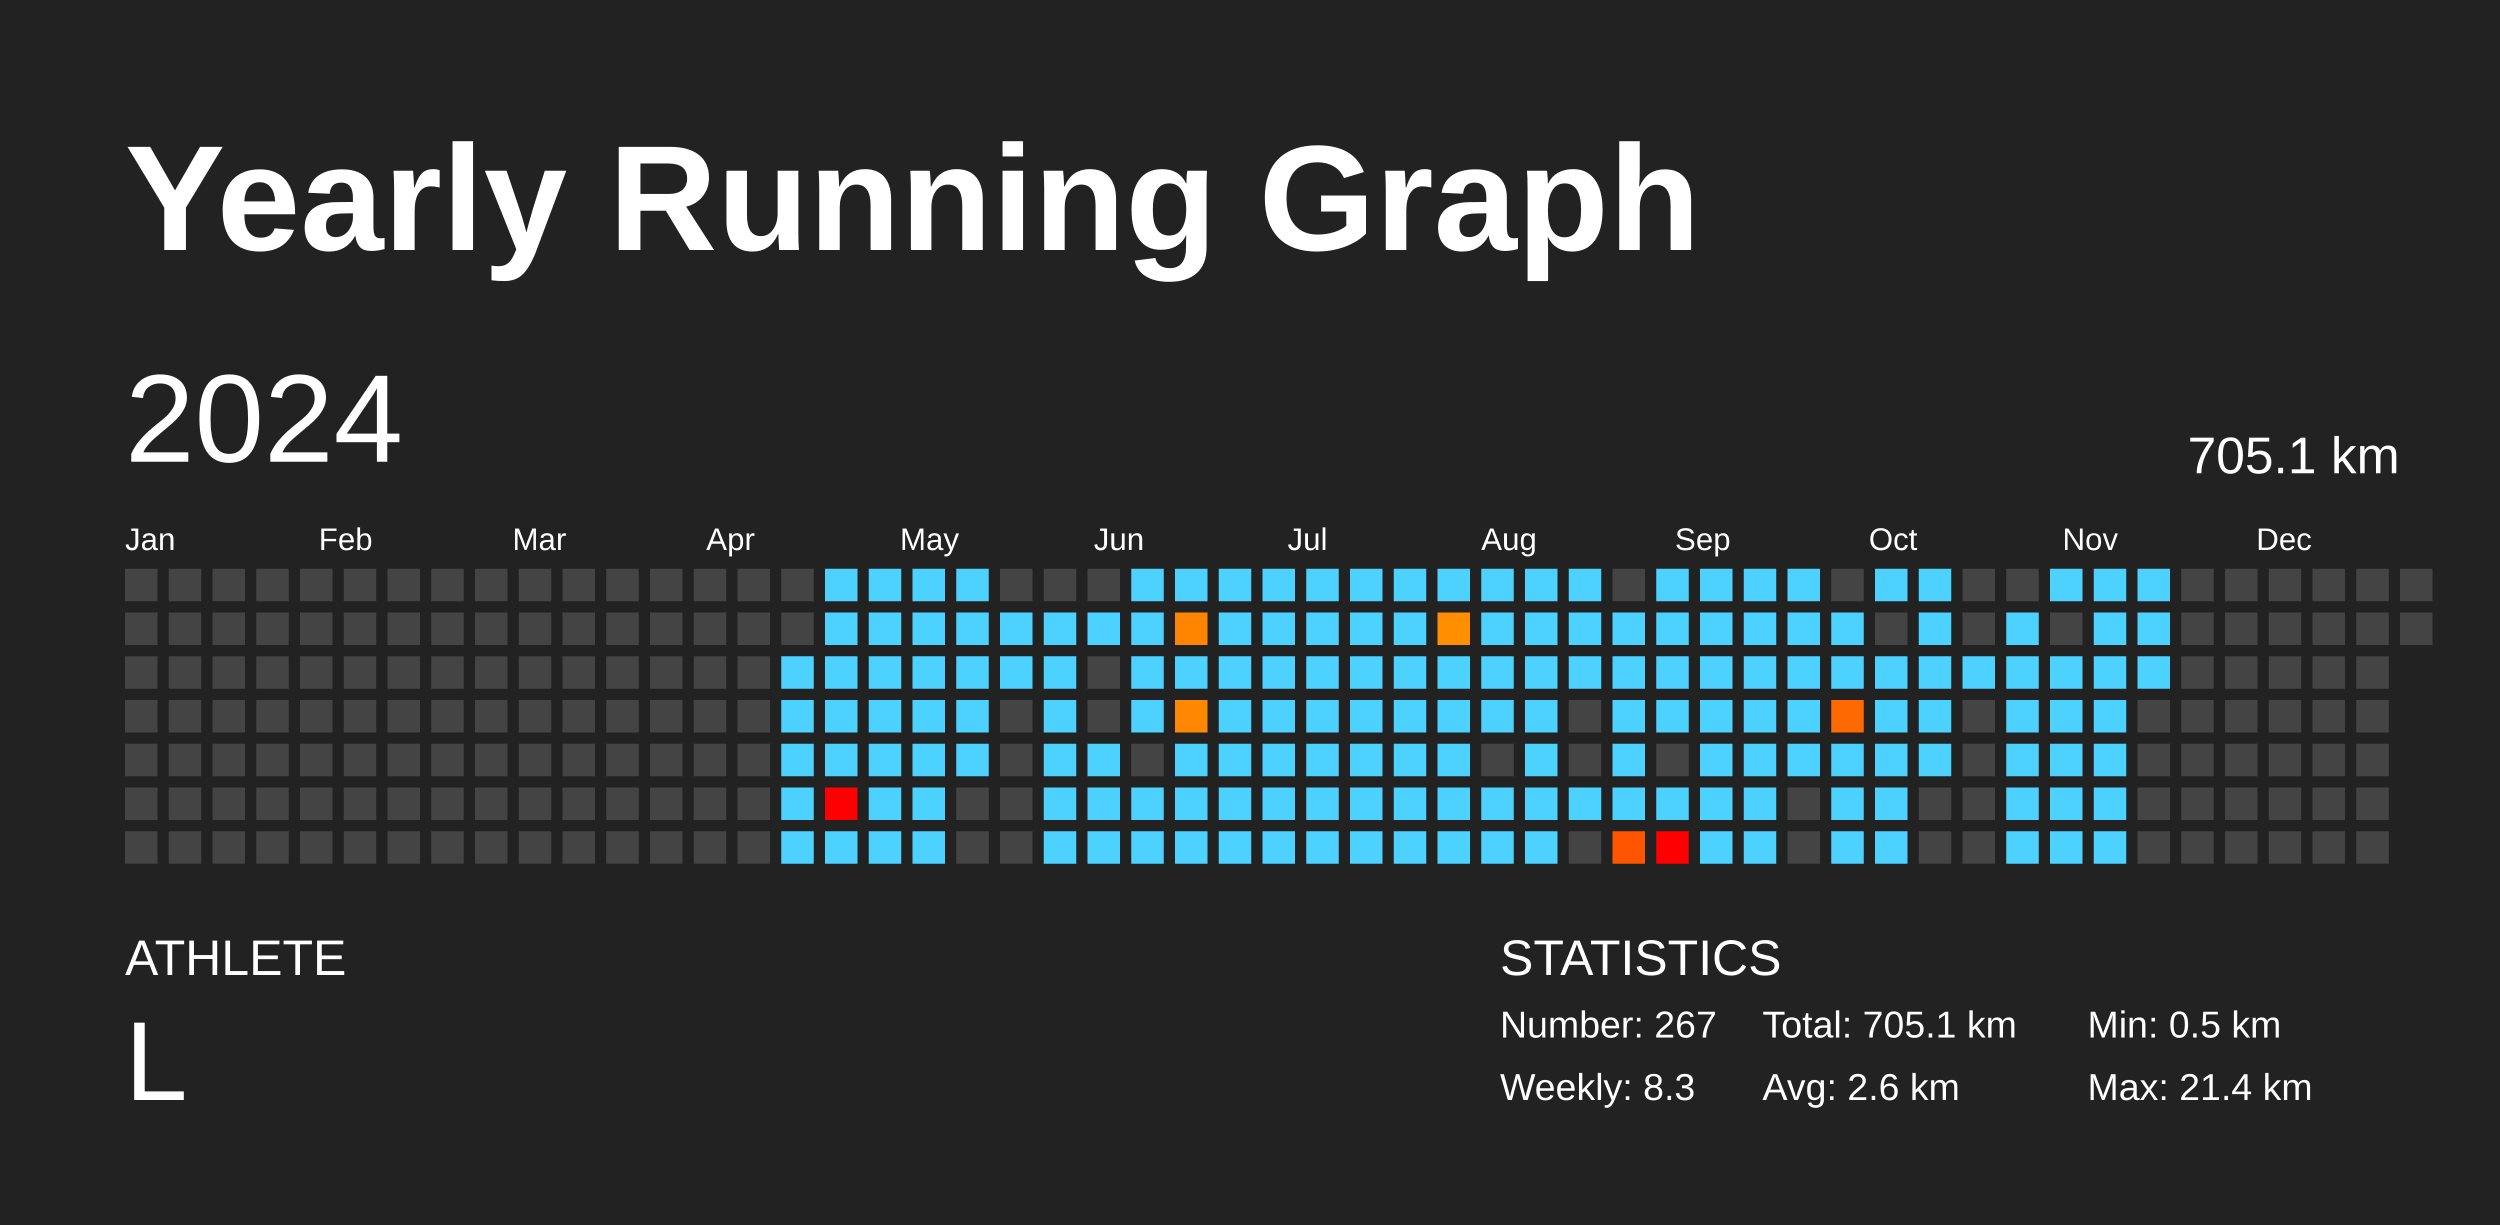
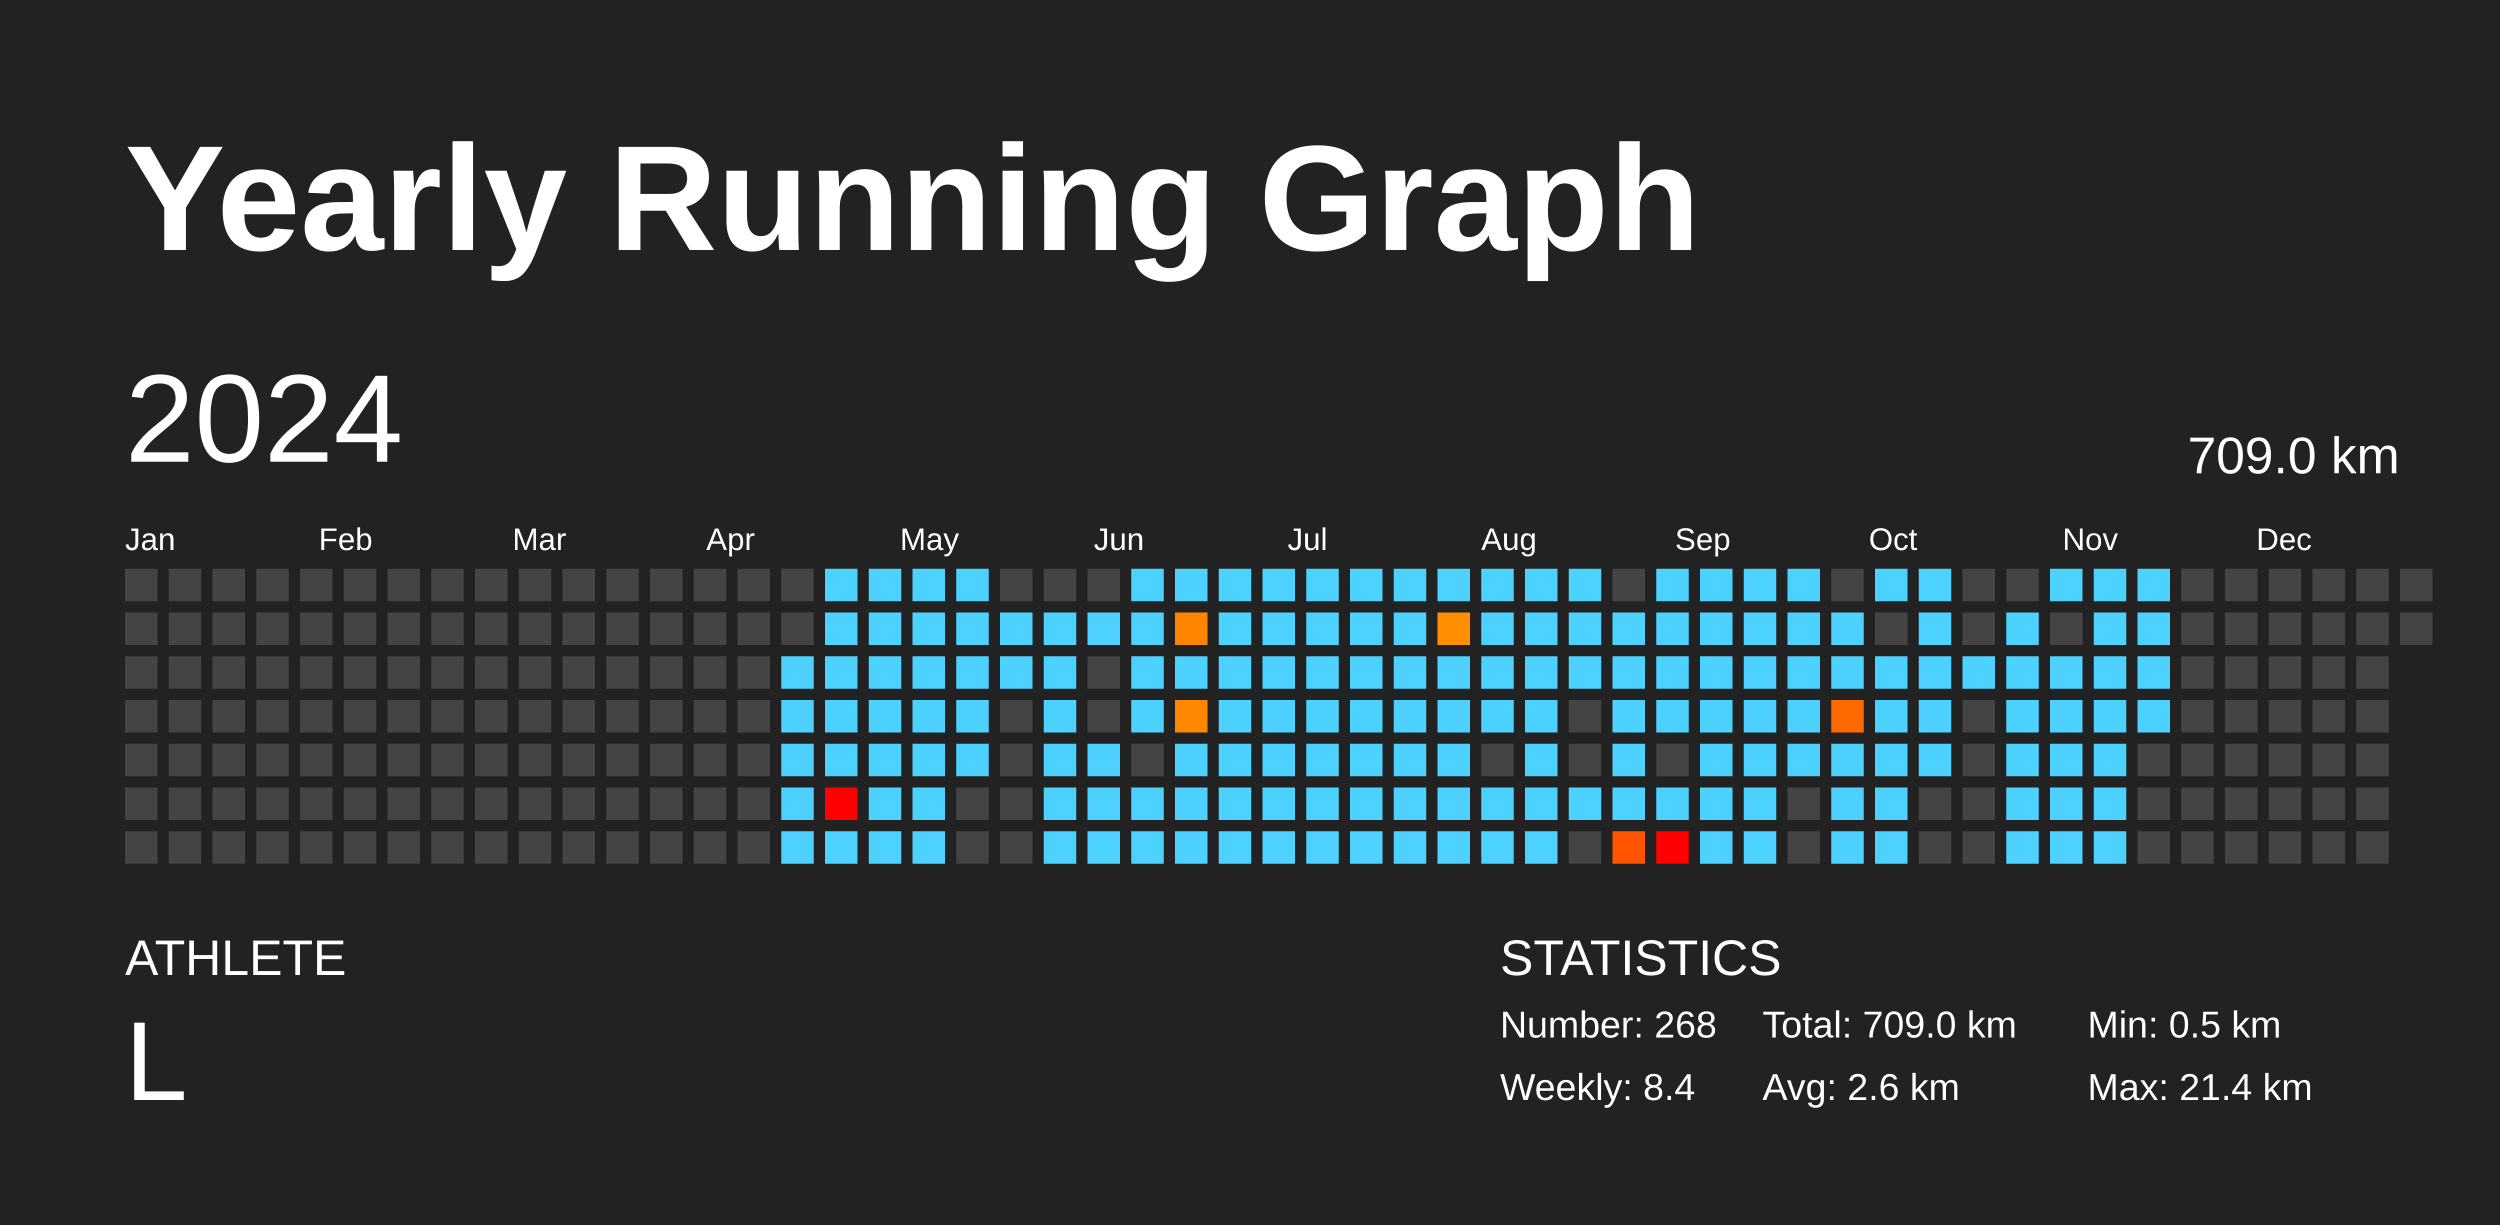
<svg xmlns="http://www.w3.org/2000/svg" baseProfile="full" height="98mm" version="1.1" viewBox="0,0,200,98" width="200mm">
  <defs />
  <rect fill="#222222" height="98" width="200" x="0" y="0" />
  <text fill="#FFFFFF" style="font-size:12px; font-family:Arial; font-weight:bold;" x="10" y="20">Yearly Running Graph</text>
  <text fill="#FFFFFF" style="font-size:4px; font-family:Arial" x="10" y="78">ATHLETE</text>
  <text fill="#FFFFFF" style="font-size:9px; font-family:Arial" x="10" y="88">L</text>
  <text fill="#FFFFFF" style="font-size:4px; font-family:Arial" x="120" y="78">STATISTICS</text>
-   <text fill="#FFFFFF" style="font-size:3px; font-family:Arial" x="120" y="83">Number: 267</text>
-   <text fill="#FFFFFF" style="font-size:3px; font-family:Arial" x="120" y="88">Weekly: 8.3</text>
-   <text fill="#FFFFFF" style="font-size:3px; font-family:Arial" x="141" y="83">Total: 705.1 km</text>
+   <text fill="#FFFFFF" style="font-size:3px; font-family:Arial" x="120" y="83">Number: 268</text>
+   <text fill="#FFFFFF" style="font-size:3px; font-family:Arial" x="120" y="88">Weekly: 8.4</text>
+   <text fill="#FFFFFF" style="font-size:3px; font-family:Arial" x="141" y="83">Total: 709.0 km</text>
  <text fill="#FFFFFF" style="font-size:3px; font-family:Arial" x="141" y="88">Avg: 2.6 km</text>
  <text fill="#FFFFFF" style="font-size:3px; font-family:Arial" x="167" y="83">Min: 0.5 km</text>
  <text fill="#FFFFFF" style="font-size:3px; font-family:Arial" x="167" y="88">Max: 21.4 km</text>
  <text dominant-baseline="hanging" fill="#FFFFFF" style="font-size:10.0px; font-family:Arial;" x="10" y="30">2024</text>
-   <text dominant-baseline="hanging" fill="#FFFFFF" style="font-size:4.125px; font-family:Arial;" x="175" y="35">705.1 km</text>
+   <text dominant-baseline="hanging" fill="#FFFFFF" style="font-size:4.125px; font-family:Arial;" x="175" y="35">709.0 km</text>
  <text fill="#FFFFFF" style="font-size:2.5px; font-family:Arial" x="10.0" y="44">Jan</text>
  <text fill="#FFFFFF" style="font-size:2.5px; font-family:Arial" x="25.5" y="44">Feb</text>
  <text fill="#FFFFFF" style="font-size:2.5px; font-family:Arial" x="41.0" y="44">Mar</text>
  <text fill="#FFFFFF" style="font-size:2.5px; font-family:Arial" x="56.5" y="44">Apr</text>
  <text fill="#FFFFFF" style="font-size:2.5px; font-family:Arial" x="72.0" y="44">May</text>
  <text fill="#FFFFFF" style="font-size:2.5px; font-family:Arial" x="87.5" y="44">Jun</text>
  <text fill="#FFFFFF" style="font-size:2.5px; font-family:Arial" x="103.0" y="44">Jul</text>
  <text fill="#FFFFFF" style="font-size:2.5px; font-family:Arial" x="118.5" y="44">Aug</text>
  <text fill="#FFFFFF" style="font-size:2.5px; font-family:Arial" x="134.0" y="44">Sep</text>
  <text fill="#FFFFFF" style="font-size:2.5px; font-family:Arial" x="149.5" y="44">Oct</text>
  <text fill="#FFFFFF" style="font-size:2.5px; font-family:Arial" x="165.0" y="44">Nov</text>
  <text fill="#FFFFFF" style="font-size:2.5px; font-family:Arial" x="180.5" y="44">Dec</text>
  <rect fill="#444444" height="2.6" width="2.6" x="10.0" y="45.5" />
  <rect fill="#444444" height="2.6" width="2.6" x="10.0" y="49.0" />
  <rect fill="#444444" height="2.6" width="2.6" x="10.0" y="52.5" />
  <rect fill="#444444" height="2.6" width="2.6" x="10.0" y="56.0" />
  <rect fill="#444444" height="2.6" width="2.6" x="10.0" y="59.5" />
  <rect fill="#444444" height="2.6" width="2.6" x="10.0" y="63.0" />
  <rect fill="#444444" height="2.6" width="2.6" x="10.0" y="66.5" />
  <rect fill="#444444" height="2.6" width="2.6" x="13.5" y="45.5" />
  <rect fill="#444444" height="2.6" width="2.6" x="13.5" y="49.0" />
  <rect fill="#444444" height="2.6" width="2.6" x="13.5" y="52.5" />
  <rect fill="#444444" height="2.6" width="2.6" x="13.5" y="56.0" />
  <rect fill="#444444" height="2.6" width="2.6" x="13.5" y="59.5" />
  <rect fill="#444444" height="2.6" width="2.6" x="13.5" y="63.0" />
  <rect fill="#444444" height="2.6" width="2.6" x="13.5" y="66.5" />
  <rect fill="#444444" height="2.6" width="2.6" x="17.0" y="45.5" />
  <rect fill="#444444" height="2.6" width="2.6" x="17.0" y="49.0" />
  <rect fill="#444444" height="2.6" width="2.6" x="17.0" y="52.5" />
  <rect fill="#444444" height="2.6" width="2.6" x="17.0" y="56.0" />
  <rect fill="#444444" height="2.6" width="2.6" x="17.0" y="59.5" />
  <rect fill="#444444" height="2.6" width="2.6" x="17.0" y="63.0" />
  <rect fill="#444444" height="2.6" width="2.6" x="17.0" y="66.5" />
  <rect fill="#444444" height="2.6" width="2.6" x="20.5" y="45.5" />
  <rect fill="#444444" height="2.6" width="2.6" x="20.5" y="49.0" />
  <rect fill="#444444" height="2.6" width="2.6" x="20.5" y="52.5" />
  <rect fill="#444444" height="2.6" width="2.6" x="20.5" y="56.0" />
  <rect fill="#444444" height="2.6" width="2.6" x="20.5" y="59.5" />
  <rect fill="#444444" height="2.6" width="2.6" x="20.5" y="63.0" />
  <rect fill="#444444" height="2.6" width="2.6" x="20.5" y="66.5" />
  <rect fill="#444444" height="2.6" width="2.6" x="24.0" y="45.5" />
  <rect fill="#444444" height="2.6" width="2.6" x="24.0" y="49.0" />
  <rect fill="#444444" height="2.6" width="2.6" x="24.0" y="52.5" />
  <rect fill="#444444" height="2.6" width="2.6" x="24.0" y="56.0" />
  <rect fill="#444444" height="2.6" width="2.6" x="24.0" y="59.5" />
  <rect fill="#444444" height="2.6" width="2.6" x="24.0" y="63.0" />
  <rect fill="#444444" height="2.6" width="2.6" x="24.0" y="66.5" />
  <rect fill="#444444" height="2.6" width="2.6" x="27.5" y="45.5" />
  <rect fill="#444444" height="2.6" width="2.6" x="27.5" y="49.0" />
  <rect fill="#444444" height="2.6" width="2.6" x="27.5" y="52.5" />
  <rect fill="#444444" height="2.6" width="2.6" x="27.5" y="56.0" />
  <rect fill="#444444" height="2.6" width="2.6" x="27.5" y="59.5" />
  <rect fill="#444444" height="2.6" width="2.6" x="27.5" y="63.0" />
  <rect fill="#444444" height="2.6" width="2.6" x="27.5" y="66.5" />
  <rect fill="#444444" height="2.6" width="2.6" x="31.0" y="45.5" />
  <rect fill="#444444" height="2.6" width="2.6" x="31.0" y="49.0" />
  <rect fill="#444444" height="2.6" width="2.6" x="31.0" y="52.5" />
  <rect fill="#444444" height="2.6" width="2.6" x="31.0" y="56.0" />
  <rect fill="#444444" height="2.6" width="2.6" x="31.0" y="59.5" />
  <rect fill="#444444" height="2.6" width="2.6" x="31.0" y="63.0" />
  <rect fill="#444444" height="2.6" width="2.6" x="31.0" y="66.5" />
  <rect fill="#444444" height="2.6" width="2.6" x="34.5" y="45.5" />
  <rect fill="#444444" height="2.6" width="2.6" x="34.5" y="49.0" />
  <rect fill="#444444" height="2.6" width="2.6" x="34.5" y="52.5" />
  <rect fill="#444444" height="2.6" width="2.6" x="34.5" y="56.0" />
  <rect fill="#444444" height="2.6" width="2.6" x="34.5" y="59.5" />
  <rect fill="#444444" height="2.6" width="2.6" x="34.5" y="63.0" />
  <rect fill="#444444" height="2.6" width="2.6" x="34.5" y="66.5" />
  <rect fill="#444444" height="2.6" width="2.6" x="38.0" y="45.5" />
  <rect fill="#444444" height="2.6" width="2.6" x="38.0" y="49.0" />
  <rect fill="#444444" height="2.6" width="2.6" x="38.0" y="52.5" />
  <rect fill="#444444" height="2.6" width="2.6" x="38.0" y="56.0" />
  <rect fill="#444444" height="2.6" width="2.6" x="38.0" y="59.5" />
  <rect fill="#444444" height="2.6" width="2.6" x="38.0" y="63.0" />
  <rect fill="#444444" height="2.6" width="2.6" x="38.0" y="66.5" />
  <rect fill="#444444" height="2.6" width="2.6" x="41.5" y="45.5" />
  <rect fill="#444444" height="2.6" width="2.6" x="41.5" y="49.0" />
  <rect fill="#444444" height="2.6" width="2.6" x="41.5" y="52.5" />
  <rect fill="#444444" height="2.6" width="2.6" x="41.5" y="56.0" />
  <rect fill="#444444" height="2.6" width="2.6" x="41.5" y="59.5" />
  <rect fill="#444444" height="2.6" width="2.6" x="41.5" y="63.0" />
  <rect fill="#444444" height="2.6" width="2.6" x="41.5" y="66.5" />
  <rect fill="#444444" height="2.6" width="2.6" x="45.0" y="45.5" />
  <rect fill="#444444" height="2.6" width="2.6" x="45.0" y="49.0" />
  <rect fill="#444444" height="2.6" width="2.6" x="45.0" y="52.5" />
  <rect fill="#444444" height="2.6" width="2.6" x="45.0" y="56.0" />
  <rect fill="#444444" height="2.6" width="2.6" x="45.0" y="59.5" />
  <rect fill="#444444" height="2.6" width="2.6" x="45.0" y="63.0" />
  <rect fill="#444444" height="2.6" width="2.6" x="45.0" y="66.5" />
  <rect fill="#444444" height="2.6" width="2.6" x="48.5" y="45.5" />
  <rect fill="#444444" height="2.6" width="2.6" x="48.5" y="49.0" />
  <rect fill="#444444" height="2.6" width="2.6" x="48.5" y="52.5" />
  <rect fill="#444444" height="2.6" width="2.6" x="48.5" y="56.0" />
  <rect fill="#444444" height="2.6" width="2.6" x="48.5" y="59.5" />
  <rect fill="#444444" height="2.6" width="2.6" x="48.5" y="63.0" />
  <rect fill="#444444" height="2.6" width="2.6" x="48.5" y="66.5" />
  <rect fill="#444444" height="2.6" width="2.6" x="52.0" y="45.5" />
  <rect fill="#444444" height="2.6" width="2.6" x="52.0" y="49.0" />
  <rect fill="#444444" height="2.6" width="2.6" x="52.0" y="52.5" />
  <rect fill="#444444" height="2.6" width="2.6" x="52.0" y="56.0" />
  <rect fill="#444444" height="2.6" width="2.6" x="52.0" y="59.5" />
  <rect fill="#444444" height="2.6" width="2.6" x="52.0" y="63.0" />
  <rect fill="#444444" height="2.6" width="2.6" x="52.0" y="66.5" />
  <rect fill="#444444" height="2.6" width="2.6" x="55.5" y="45.5" />
  <rect fill="#444444" height="2.6" width="2.6" x="55.5" y="49.0" />
  <rect fill="#444444" height="2.6" width="2.6" x="55.5" y="52.5" />
  <rect fill="#444444" height="2.6" width="2.6" x="55.5" y="56.0" />
  <rect fill="#444444" height="2.6" width="2.6" x="55.5" y="59.5" />
  <rect fill="#444444" height="2.6" width="2.6" x="55.5" y="63.0" />
  <rect fill="#444444" height="2.6" width="2.6" x="55.5" y="66.5" />
  <rect fill="#444444" height="2.6" width="2.6" x="59.0" y="45.5" />
  <rect fill="#444444" height="2.6" width="2.6" x="59.0" y="49.0" />
  <rect fill="#444444" height="2.6" width="2.6" x="59.0" y="52.5" />
  <rect fill="#444444" height="2.6" width="2.6" x="59.0" y="56.0" />
  <rect fill="#444444" height="2.6" width="2.6" x="59.0" y="59.5" />
  <rect fill="#444444" height="2.6" width="2.6" x="59.0" y="63.0" />
  <rect fill="#444444" height="2.6" width="2.6" x="59.0" y="66.5" />
  <rect fill="#444444" height="2.6" width="2.6" x="62.5" y="45.5" />
  <rect fill="#444444" height="2.6" width="2.6" x="62.5" y="49.0" />
  <rect fill="#4dd2ff" height="2.6" width="2.6" x="62.5" y="52.5" />
  <rect fill="#4dd2ff" height="2.6" width="2.6" x="62.5" y="56.0" />
  <rect fill="#4dd2ff" height="2.6" width="2.6" x="62.5" y="59.5" />
  <rect fill="#4dd2ff" height="2.6" width="2.6" x="62.5" y="63.0" />
  <rect fill="#4dd2ff" height="2.6" width="2.6" x="62.5" y="66.5" />
  <rect fill="#4dd2ff" height="2.6" width="2.6" x="66.0" y="45.5" />
  <rect fill="#4dd2ff" height="2.6" width="2.6" x="66.0" y="49.0" />
  <rect fill="#4dd2ff" height="2.6" width="2.6" x="66.0" y="52.5" />
  <rect fill="#4dd2ff" height="2.6" width="2.6" x="66.0" y="56.0" />
  <rect fill="#4dd2ff" height="2.6" width="2.6" x="66.0" y="59.5" />
  <rect fill="red" height="2.6" width="2.6" x="66.0" y="63.0" />
  <rect fill="#4dd2ff" height="2.6" width="2.6" x="66.0" y="66.5" />
  <rect fill="#4dd2ff" height="2.6" width="2.6" x="69.5" y="45.5" />
  <rect fill="#4dd2ff" height="2.6" width="2.6" x="69.5" y="49.0" />
  <rect fill="#4dd2ff" height="2.6" width="2.6" x="69.5" y="52.5" />
  <rect fill="#4dd2ff" height="2.6" width="2.6" x="69.5" y="56.0" />
  <rect fill="#4dd2ff" height="2.6" width="2.6" x="69.5" y="59.5" />
  <rect fill="#4dd2ff" height="2.6" width="2.6" x="69.5" y="63.0" />
  <rect fill="#4dd2ff" height="2.6" width="2.6" x="69.5" y="66.5" />
  <rect fill="#4dd2ff" height="2.6" width="2.6" x="73.0" y="45.5" />
  <rect fill="#4dd2ff" height="2.6" width="2.6" x="73.0" y="49.0" />
  <rect fill="#4dd2ff" height="2.6" width="2.6" x="73.0" y="52.5" />
  <rect fill="#4dd2ff" height="2.6" width="2.6" x="73.0" y="56.0" />
  <rect fill="#4dd2ff" height="2.6" width="2.6" x="73.0" y="59.5" />
  <rect fill="#4dd2ff" height="2.6" width="2.6" x="73.0" y="63.0" />
  <rect fill="#4dd2ff" height="2.6" width="2.6" x="73.0" y="66.5" />
  <rect fill="#4dd2ff" height="2.6" width="2.6" x="76.5" y="45.5" />
  <rect fill="#4dd2ff" height="2.6" width="2.6" x="76.5" y="49.0" />
  <rect fill="#4dd2ff" height="2.6" width="2.6" x="76.5" y="52.5" />
  <rect fill="#4dd2ff" height="2.6" width="2.6" x="76.5" y="56.0" />
  <rect fill="#4dd2ff" height="2.6" width="2.6" x="76.5" y="59.5" />
  <rect fill="#444444" height="2.6" width="2.6" x="76.5" y="63.0" />
  <rect fill="#444444" height="2.6" width="2.6" x="76.5" y="66.5" />
  <rect fill="#444444" height="2.6" width="2.6" x="80.0" y="45.5" />
  <rect fill="#4dd2ff" height="2.6" width="2.6" x="80.0" y="49.0" />
  <rect fill="#4dd2ff" height="2.6" width="2.6" x="80.0" y="52.5" />
  <rect fill="#444444" height="2.6" width="2.6" x="80.0" y="56.0" />
  <rect fill="#444444" height="2.6" width="2.6" x="80.0" y="59.5" />
  <rect fill="#444444" height="2.6" width="2.6" x="80.0" y="63.0" />
  <rect fill="#444444" height="2.6" width="2.6" x="80.0" y="66.5" />
  <rect fill="#444444" height="2.6" width="2.6" x="83.5" y="45.5" />
  <rect fill="#4dd2ff" height="2.6" width="2.6" x="83.5" y="49.0" />
  <rect fill="#4dd2ff" height="2.6" width="2.6" x="83.5" y="52.5" />
  <rect fill="#4dd2ff" height="2.6" width="2.6" x="83.5" y="56.0" />
  <rect fill="#4dd2ff" height="2.6" width="2.6" x="83.5" y="59.5" />
  <rect fill="#4dd2ff" height="2.6" width="2.6" x="83.5" y="63.0" />
  <rect fill="#4dd2ff" height="2.6" width="2.6" x="83.5" y="66.5" />
  <rect fill="#444444" height="2.6" width="2.6" x="87.0" y="45.5" />
  <rect fill="#4dd2ff" height="2.6" width="2.6" x="87.0" y="49.0" />
  <rect fill="#444444" height="2.6" width="2.6" x="87.0" y="52.5" />
  <rect fill="#444444" height="2.6" width="2.6" x="87.0" y="56.0" />
  <rect fill="#4dd2ff" height="2.6" width="2.6" x="87.0" y="59.5" />
  <rect fill="#4dd2ff" height="2.6" width="2.6" x="87.0" y="63.0" />
  <rect fill="#4dd2ff" height="2.6" width="2.6" x="87.0" y="66.5" />
  <rect fill="#4dd2ff" height="2.6" width="2.6" x="90.5" y="45.5" />
  <rect fill="#4dd2ff" height="2.6" width="2.6" x="90.5" y="49.0" />
  <rect fill="#4dd2ff" height="2.6" width="2.6" x="90.5" y="52.5" />
  <rect fill="#4dd2ff" height="2.6" width="2.6" x="90.5" y="56.0" />
  <rect fill="#444444" height="2.6" width="2.6" x="90.5" y="59.5" />
  <rect fill="#4dd2ff" height="2.6" width="2.6" x="90.5" y="63.0" />
  <rect fill="#4dd2ff" height="2.6" width="2.6" x="90.5" y="66.5" />
  <rect fill="#4dd2ff" height="2.6" width="2.6" x="94.0" y="45.5" />
  <rect fill="#ff8500" height="2.6" width="2.6" x="94.0" y="49.0" />
  <rect fill="#4dd2ff" height="2.6" width="2.6" x="94.0" y="52.5" />
  <rect fill="#ff8800" height="2.6" width="2.6" x="94.0" y="56.0" />
  <rect fill="#4dd2ff" height="2.6" width="2.6" x="94.0" y="59.5" />
  <rect fill="#4dd2ff" height="2.6" width="2.6" x="94.0" y="63.0" />
  <rect fill="#4dd2ff" height="2.6" width="2.6" x="94.0" y="66.5" />
  <rect fill="#4dd2ff" height="2.6" width="2.6" x="97.5" y="45.5" />
  <rect fill="#4dd2ff" height="2.6" width="2.6" x="97.5" y="49.0" />
  <rect fill="#4dd2ff" height="2.6" width="2.6" x="97.5" y="52.5" />
  <rect fill="#4dd2ff" height="2.6" width="2.6" x="97.5" y="56.0" />
  <rect fill="#4dd2ff" height="2.6" width="2.6" x="97.5" y="59.5" />
  <rect fill="#4dd2ff" height="2.6" width="2.6" x="97.5" y="63.0" />
  <rect fill="#4dd2ff" height="2.6" width="2.6" x="97.5" y="66.5" />
  <rect fill="#4dd2ff" height="2.6" width="2.6" x="101.0" y="45.5" />
  <rect fill="#4dd2ff" height="2.6" width="2.6" x="101.0" y="49.0" />
  <rect fill="#4dd2ff" height="2.6" width="2.6" x="101.0" y="52.5" />
  <rect fill="#4dd2ff" height="2.6" width="2.6" x="101.0" y="56.0" />
  <rect fill="#4dd2ff" height="2.6" width="2.6" x="101.0" y="59.5" />
  <rect fill="#4dd2ff" height="2.6" width="2.6" x="101.0" y="63.0" />
  <rect fill="#4dd2ff" height="2.6" width="2.6" x="101.0" y="66.5" />
  <rect fill="#4dd2ff" height="2.6" width="2.6" x="104.5" y="45.5" />
  <rect fill="#4dd2ff" height="2.6" width="2.6" x="104.5" y="49.0" />
  <rect fill="#4dd2ff" height="2.6" width="2.6" x="104.5" y="52.5" />
  <rect fill="#4dd2ff" height="2.6" width="2.6" x="104.5" y="56.0" />
  <rect fill="#4dd2ff" height="2.6" width="2.6" x="104.5" y="59.5" />
  <rect fill="#4dd2ff" height="2.6" width="2.6" x="104.5" y="63.0" />
  <rect fill="#4dd2ff" height="2.6" width="2.6" x="104.5" y="66.5" />
  <rect fill="#4dd2ff" height="2.6" width="2.6" x="108.0" y="45.5" />
  <rect fill="#4dd2ff" height="2.6" width="2.6" x="108.0" y="49.0" />
  <rect fill="#4dd2ff" height="2.6" width="2.6" x="108.0" y="52.5" />
  <rect fill="#4dd2ff" height="2.6" width="2.6" x="108.0" y="56.0" />
  <rect fill="#4dd2ff" height="2.6" width="2.6" x="108.0" y="59.5" />
  <rect fill="#4dd2ff" height="2.6" width="2.6" x="108.0" y="63.0" />
  <rect fill="#4dd2ff" height="2.6" width="2.6" x="108.0" y="66.5" />
  <rect fill="#4dd2ff" height="2.6" width="2.6" x="111.5" y="45.5" />
  <rect fill="#4dd2ff" height="2.6" width="2.6" x="111.5" y="49.0" />
  <rect fill="#4dd2ff" height="2.6" width="2.6" x="111.5" y="52.5" />
  <rect fill="#4dd2ff" height="2.6" width="2.6" x="111.5" y="56.0" />
  <rect fill="#4dd2ff" height="2.6" width="2.6" x="111.5" y="59.5" />
  <rect fill="#4dd2ff" height="2.6" width="2.6" x="111.5" y="63.0" />
  <rect fill="#4dd2ff" height="2.6" width="2.6" x="111.5" y="66.5" />
  <rect fill="#4dd2ff" height="2.6" width="2.6" x="115.0" y="45.5" />
  <rect fill="#ff8f00" height="2.6" width="2.6" x="115.0" y="49.0" />
  <rect fill="#4dd2ff" height="2.6" width="2.6" x="115.0" y="52.5" />
  <rect fill="#4dd2ff" height="2.6" width="2.6" x="115.0" y="56.0" />
  <rect fill="#4dd2ff" height="2.6" width="2.6" x="115.0" y="59.5" />
  <rect fill="#4dd2ff" height="2.6" width="2.6" x="115.0" y="63.0" />
  <rect fill="#4dd2ff" height="2.6" width="2.6" x="115.0" y="66.5" />
  <rect fill="#4dd2ff" height="2.6" width="2.6" x="118.5" y="45.5" />
  <rect fill="#4dd2ff" height="2.6" width="2.6" x="118.5" y="49.0" />
  <rect fill="#4dd2ff" height="2.6" width="2.6" x="118.5" y="52.5" />
  <rect fill="#4dd2ff" height="2.6" width="2.6" x="118.5" y="56.0" />
  <rect fill="#444444" height="2.6" width="2.6" x="118.5" y="59.5" />
  <rect fill="#4dd2ff" height="2.6" width="2.6" x="118.5" y="63.0" />
  <rect fill="#4dd2ff" height="2.6" width="2.6" x="118.5" y="66.5" />
  <rect fill="#4dd2ff" height="2.6" width="2.6" x="122.0" y="45.5" />
  <rect fill="#4dd2ff" height="2.6" width="2.6" x="122.0" y="49.0" />
  <rect fill="#4dd2ff" height="2.6" width="2.6" x="122.0" y="52.5" />
  <rect fill="#4dd2ff" height="2.6" width="2.6" x="122.0" y="56.0" />
  <rect fill="#4dd2ff" height="2.6" width="2.6" x="122.0" y="59.5" />
  <rect fill="#4dd2ff" height="2.6" width="2.6" x="122.0" y="63.0" />
  <rect fill="#4dd2ff" height="2.6" width="2.6" x="122.0" y="66.5" />
  <rect fill="#4dd2ff" height="2.6" width="2.6" x="125.5" y="45.5" />
  <rect fill="#4dd2ff" height="2.6" width="2.6" x="125.5" y="49.0" />
  <rect fill="#4dd2ff" height="2.6" width="2.6" x="125.5" y="52.5" />
  <rect fill="#444444" height="2.6" width="2.6" x="125.5" y="56.0" />
  <rect fill="#444444" height="2.6" width="2.6" x="125.5" y="59.5" />
  <rect fill="#4dd2ff" height="2.6" width="2.6" x="125.5" y="63.0" />
  <rect fill="#444444" height="2.6" width="2.6" x="125.5" y="66.5" />
  <rect fill="#444444" height="2.6" width="2.6" x="129.0" y="45.5" />
  <rect fill="#4dd2ff" height="2.6" width="2.6" x="129.0" y="49.0" />
  <rect fill="#4dd2ff" height="2.6" width="2.6" x="129.0" y="52.5" />
  <rect fill="#4dd2ff" height="2.6" width="2.6" x="129.0" y="56.0" />
  <rect fill="#4dd2ff" height="2.6" width="2.6" x="129.0" y="59.5" />
  <rect fill="#4dd2ff" height="2.6" width="2.6" x="129.0" y="63.0" />
  <rect fill="#ff5500" height="2.6" width="2.6" x="129.0" y="66.5" />
  <rect fill="#4dd2ff" height="2.6" width="2.6" x="132.5" y="45.5" />
  <rect fill="#4dd2ff" height="2.6" width="2.6" x="132.5" y="49.0" />
  <rect fill="#4dd2ff" height="2.6" width="2.6" x="132.5" y="52.5" />
  <rect fill="#4dd2ff" height="2.6" width="2.6" x="132.5" y="56.0" />
  <rect fill="#444444" height="2.6" width="2.6" x="132.5" y="59.5" />
  <rect fill="#4dd2ff" height="2.6" width="2.6" x="132.5" y="63.0" />
  <rect fill="red" height="2.6" width="2.6" x="132.5" y="66.5" />
  <rect fill="#4dd2ff" height="2.6" width="2.6" x="136.0" y="45.5" />
  <rect fill="#4dd2ff" height="2.6" width="2.6" x="136.0" y="49.0" />
  <rect fill="#4dd2ff" height="2.6" width="2.6" x="136.0" y="52.5" />
  <rect fill="#4dd2ff" height="2.6" width="2.6" x="136.0" y="56.0" />
  <rect fill="#4dd2ff" height="2.6" width="2.6" x="136.0" y="59.5" />
  <rect fill="#4dd2ff" height="2.6" width="2.6" x="136.0" y="63.0" />
  <rect fill="#4dd2ff" height="2.6" width="2.6" x="136.0" y="66.5" />
  <rect fill="#4dd2ff" height="2.6" width="2.6" x="139.5" y="45.5" />
  <rect fill="#4dd2ff" height="2.6" width="2.6" x="139.5" y="49.0" />
  <rect fill="#4dd2ff" height="2.6" width="2.6" x="139.5" y="52.5" />
  <rect fill="#4dd2ff" height="2.6" width="2.6" x="139.5" y="56.0" />
  <rect fill="#4dd2ff" height="2.6" width="2.6" x="139.5" y="59.5" />
  <rect fill="#4dd2ff" height="2.6" width="2.6" x="139.5" y="63.0" />
  <rect fill="#4dd2ff" height="2.6" width="2.6" x="139.5" y="66.5" />
  <rect fill="#4dd2ff" height="2.6" width="2.6" x="143.0" y="45.5" />
  <rect fill="#4dd2ff" height="2.6" width="2.6" x="143.0" y="49.0" />
  <rect fill="#4dd2ff" height="2.6" width="2.6" x="143.0" y="52.5" />
  <rect fill="#4dd2ff" height="2.6" width="2.6" x="143.0" y="56.0" />
  <rect fill="#4dd2ff" height="2.6" width="2.6" x="143.0" y="59.5" />
  <rect fill="#444444" height="2.6" width="2.6" x="143.0" y="63.0" />
  <rect fill="#444444" height="2.6" width="2.6" x="143.0" y="66.5" />
  <rect fill="#444444" height="2.6" width="2.6" x="146.5" y="45.5" />
  <rect fill="#4dd2ff" height="2.6" width="2.6" x="146.5" y="49.0" />
  <rect fill="#4dd2ff" height="2.6" width="2.6" x="146.5" y="52.5" />
  <rect fill="#ff6a00" height="2.6" width="2.6" x="146.5" y="56.0" />
  <rect fill="#4dd2ff" height="2.6" width="2.6" x="146.5" y="59.5" />
  <rect fill="#4dd2ff" height="2.6" width="2.6" x="146.5" y="63.0" />
  <rect fill="#4dd2ff" height="2.6" width="2.6" x="146.5" y="66.5" />
  <rect fill="#4dd2ff" height="2.6" width="2.6" x="150.0" y="45.5" />
  <rect fill="#444444" height="2.6" width="2.6" x="150.0" y="49.0" />
  <rect fill="#4dd2ff" height="2.6" width="2.6" x="150.0" y="52.5" />
  <rect fill="#4dd2ff" height="2.6" width="2.6" x="150.0" y="56.0" />
  <rect fill="#4dd2ff" height="2.6" width="2.6" x="150.0" y="59.5" />
  <rect fill="#4dd2ff" height="2.6" width="2.6" x="150.0" y="63.0" />
  <rect fill="#4dd2ff" height="2.6" width="2.6" x="150.0" y="66.5" />
  <rect fill="#4dd2ff" height="2.6" width="2.6" x="153.5" y="45.5" />
  <rect fill="#4dd2ff" height="2.6" width="2.6" x="153.5" y="49.0" />
  <rect fill="#4dd2ff" height="2.6" width="2.6" x="153.5" y="52.5" />
  <rect fill="#4dd2ff" height="2.6" width="2.6" x="153.5" y="56.0" />
  <rect fill="#4dd2ff" height="2.6" width="2.6" x="153.5" y="59.5" />
  <rect fill="#444444" height="2.6" width="2.6" x="153.5" y="63.0" />
  <rect fill="#444444" height="2.6" width="2.6" x="153.5" y="66.5" />
  <rect fill="#444444" height="2.6" width="2.6" x="157.0" y="45.5" />
  <rect fill="#444444" height="2.6" width="2.6" x="157.0" y="49.0" />
  <rect fill="#4dd2ff" height="2.6" width="2.6" x="157.0" y="52.5" />
  <rect fill="#444444" height="2.6" width="2.6" x="157.0" y="56.0" />
  <rect fill="#444444" height="2.6" width="2.6" x="157.0" y="59.5" />
  <rect fill="#444444" height="2.6" width="2.6" x="157.0" y="63.0" />
  <rect fill="#444444" height="2.6" width="2.6" x="157.0" y="66.5" />
  <rect fill="#444444" height="2.6" width="2.6" x="160.5" y="45.5" />
  <rect fill="#4dd2ff" height="2.6" width="2.6" x="160.5" y="49.0" />
  <rect fill="#4dd2ff" height="2.6" width="2.6" x="160.5" y="52.5" />
  <rect fill="#4dd2ff" height="2.6" width="2.6" x="160.5" y="56.0" />
  <rect fill="#4dd2ff" height="2.6" width="2.6" x="160.5" y="59.5" />
  <rect fill="#4dd2ff" height="2.6" width="2.6" x="160.5" y="63.0" />
  <rect fill="#4dd2ff" height="2.6" width="2.6" x="160.5" y="66.5" />
  <rect fill="#4dd2ff" height="2.6" width="2.6" x="164.0" y="45.5" />
  <rect fill="#444444" height="2.6" width="2.6" x="164.0" y="49.0" />
  <rect fill="#4dd2ff" height="2.6" width="2.6" x="164.0" y="52.5" />
  <rect fill="#4dd2ff" height="2.6" width="2.6" x="164.0" y="56.0" />
  <rect fill="#4dd2ff" height="2.6" width="2.6" x="164.0" y="59.5" />
  <rect fill="#4dd2ff" height="2.6" width="2.6" x="164.0" y="63.0" />
  <rect fill="#4dd2ff" height="2.6" width="2.6" x="164.0" y="66.5" />
  <rect fill="#4dd2ff" height="2.6" width="2.6" x="167.5" y="45.5" />
  <rect fill="#4dd2ff" height="2.6" width="2.6" x="167.5" y="49.0" />
  <rect fill="#4dd2ff" height="2.6" width="2.6" x="167.5" y="52.5" />
  <rect fill="#4dd2ff" height="2.6" width="2.6" x="167.5" y="56.0" />
  <rect fill="#4dd2ff" height="2.6" width="2.6" x="167.5" y="59.5" />
  <rect fill="#4dd2ff" height="2.6" width="2.6" x="167.5" y="63.0" />
  <rect fill="#4dd2ff" height="2.6" width="2.6" x="167.5" y="66.5" />
  <rect fill="#4dd2ff" height="2.6" width="2.6" x="171.0" y="45.5" />
  <rect fill="#4dd2ff" height="2.6" width="2.6" x="171.0" y="49.0" />
  <rect fill="#4dd2ff" height="2.6" width="2.6" x="171.0" y="52.5" />
-   <rect fill="#444444" height="2.6" width="2.6" x="171.0" y="56.0" />
+   <rect fill="#4dd2ff" height="2.6" width="2.6" x="171.0" y="56.0" />
  <rect fill="#444444" height="2.6" width="2.6" x="171.0" y="59.5" />
  <rect fill="#444444" height="2.6" width="2.6" x="171.0" y="63.0" />
  <rect fill="#444444" height="2.6" width="2.6" x="171.0" y="66.5" />
  <rect fill="#444444" height="2.6" width="2.6" x="174.5" y="45.5" />
  <rect fill="#444444" height="2.6" width="2.6" x="174.5" y="49.0" />
  <rect fill="#444444" height="2.6" width="2.6" x="174.5" y="52.5" />
  <rect fill="#444444" height="2.6" width="2.6" x="174.5" y="56.0" />
  <rect fill="#444444" height="2.6" width="2.6" x="174.5" y="59.5" />
  <rect fill="#444444" height="2.6" width="2.6" x="174.5" y="63.0" />
  <rect fill="#444444" height="2.6" width="2.6" x="174.5" y="66.5" />
  <rect fill="#444444" height="2.6" width="2.6" x="178.0" y="45.5" />
  <rect fill="#444444" height="2.6" width="2.6" x="178.0" y="49.0" />
  <rect fill="#444444" height="2.6" width="2.6" x="178.0" y="52.5" />
  <rect fill="#444444" height="2.6" width="2.6" x="178.0" y="56.0" />
  <rect fill="#444444" height="2.6" width="2.6" x="178.0" y="59.5" />
  <rect fill="#444444" height="2.6" width="2.6" x="178.0" y="63.0" />
  <rect fill="#444444" height="2.6" width="2.6" x="178.0" y="66.5" />
  <rect fill="#444444" height="2.6" width="2.6" x="181.5" y="45.5" />
  <rect fill="#444444" height="2.6" width="2.6" x="181.5" y="49.0" />
  <rect fill="#444444" height="2.6" width="2.6" x="181.5" y="52.5" />
  <rect fill="#444444" height="2.6" width="2.6" x="181.5" y="56.0" />
  <rect fill="#444444" height="2.6" width="2.6" x="181.5" y="59.5" />
  <rect fill="#444444" height="2.6" width="2.6" x="181.5" y="63.0" />
  <rect fill="#444444" height="2.6" width="2.6" x="181.5" y="66.5" />
  <rect fill="#444444" height="2.6" width="2.6" x="185.0" y="45.5" />
  <rect fill="#444444" height="2.6" width="2.6" x="185.0" y="49.0" />
  <rect fill="#444444" height="2.6" width="2.6" x="185.0" y="52.5" />
  <rect fill="#444444" height="2.6" width="2.6" x="185.0" y="56.0" />
  <rect fill="#444444" height="2.6" width="2.6" x="185.0" y="59.5" />
  <rect fill="#444444" height="2.6" width="2.6" x="185.0" y="63.0" />
  <rect fill="#444444" height="2.6" width="2.6" x="185.0" y="66.5" />
  <rect fill="#444444" height="2.6" width="2.6" x="188.5" y="45.5" />
  <rect fill="#444444" height="2.6" width="2.6" x="188.5" y="49.0" />
  <rect fill="#444444" height="2.6" width="2.6" x="188.5" y="52.5" />
  <rect fill="#444444" height="2.6" width="2.6" x="188.5" y="56.0" />
  <rect fill="#444444" height="2.6" width="2.6" x="188.5" y="59.5" />
  <rect fill="#444444" height="2.6" width="2.6" x="188.5" y="63.0" />
  <rect fill="#444444" height="2.6" width="2.6" x="188.5" y="66.5" />
  <rect fill="#444444" height="2.6" width="2.6" x="192.0" y="45.5" />
  <rect fill="#444444" height="2.6" width="2.6" x="192.0" y="49.0" />
</svg>
